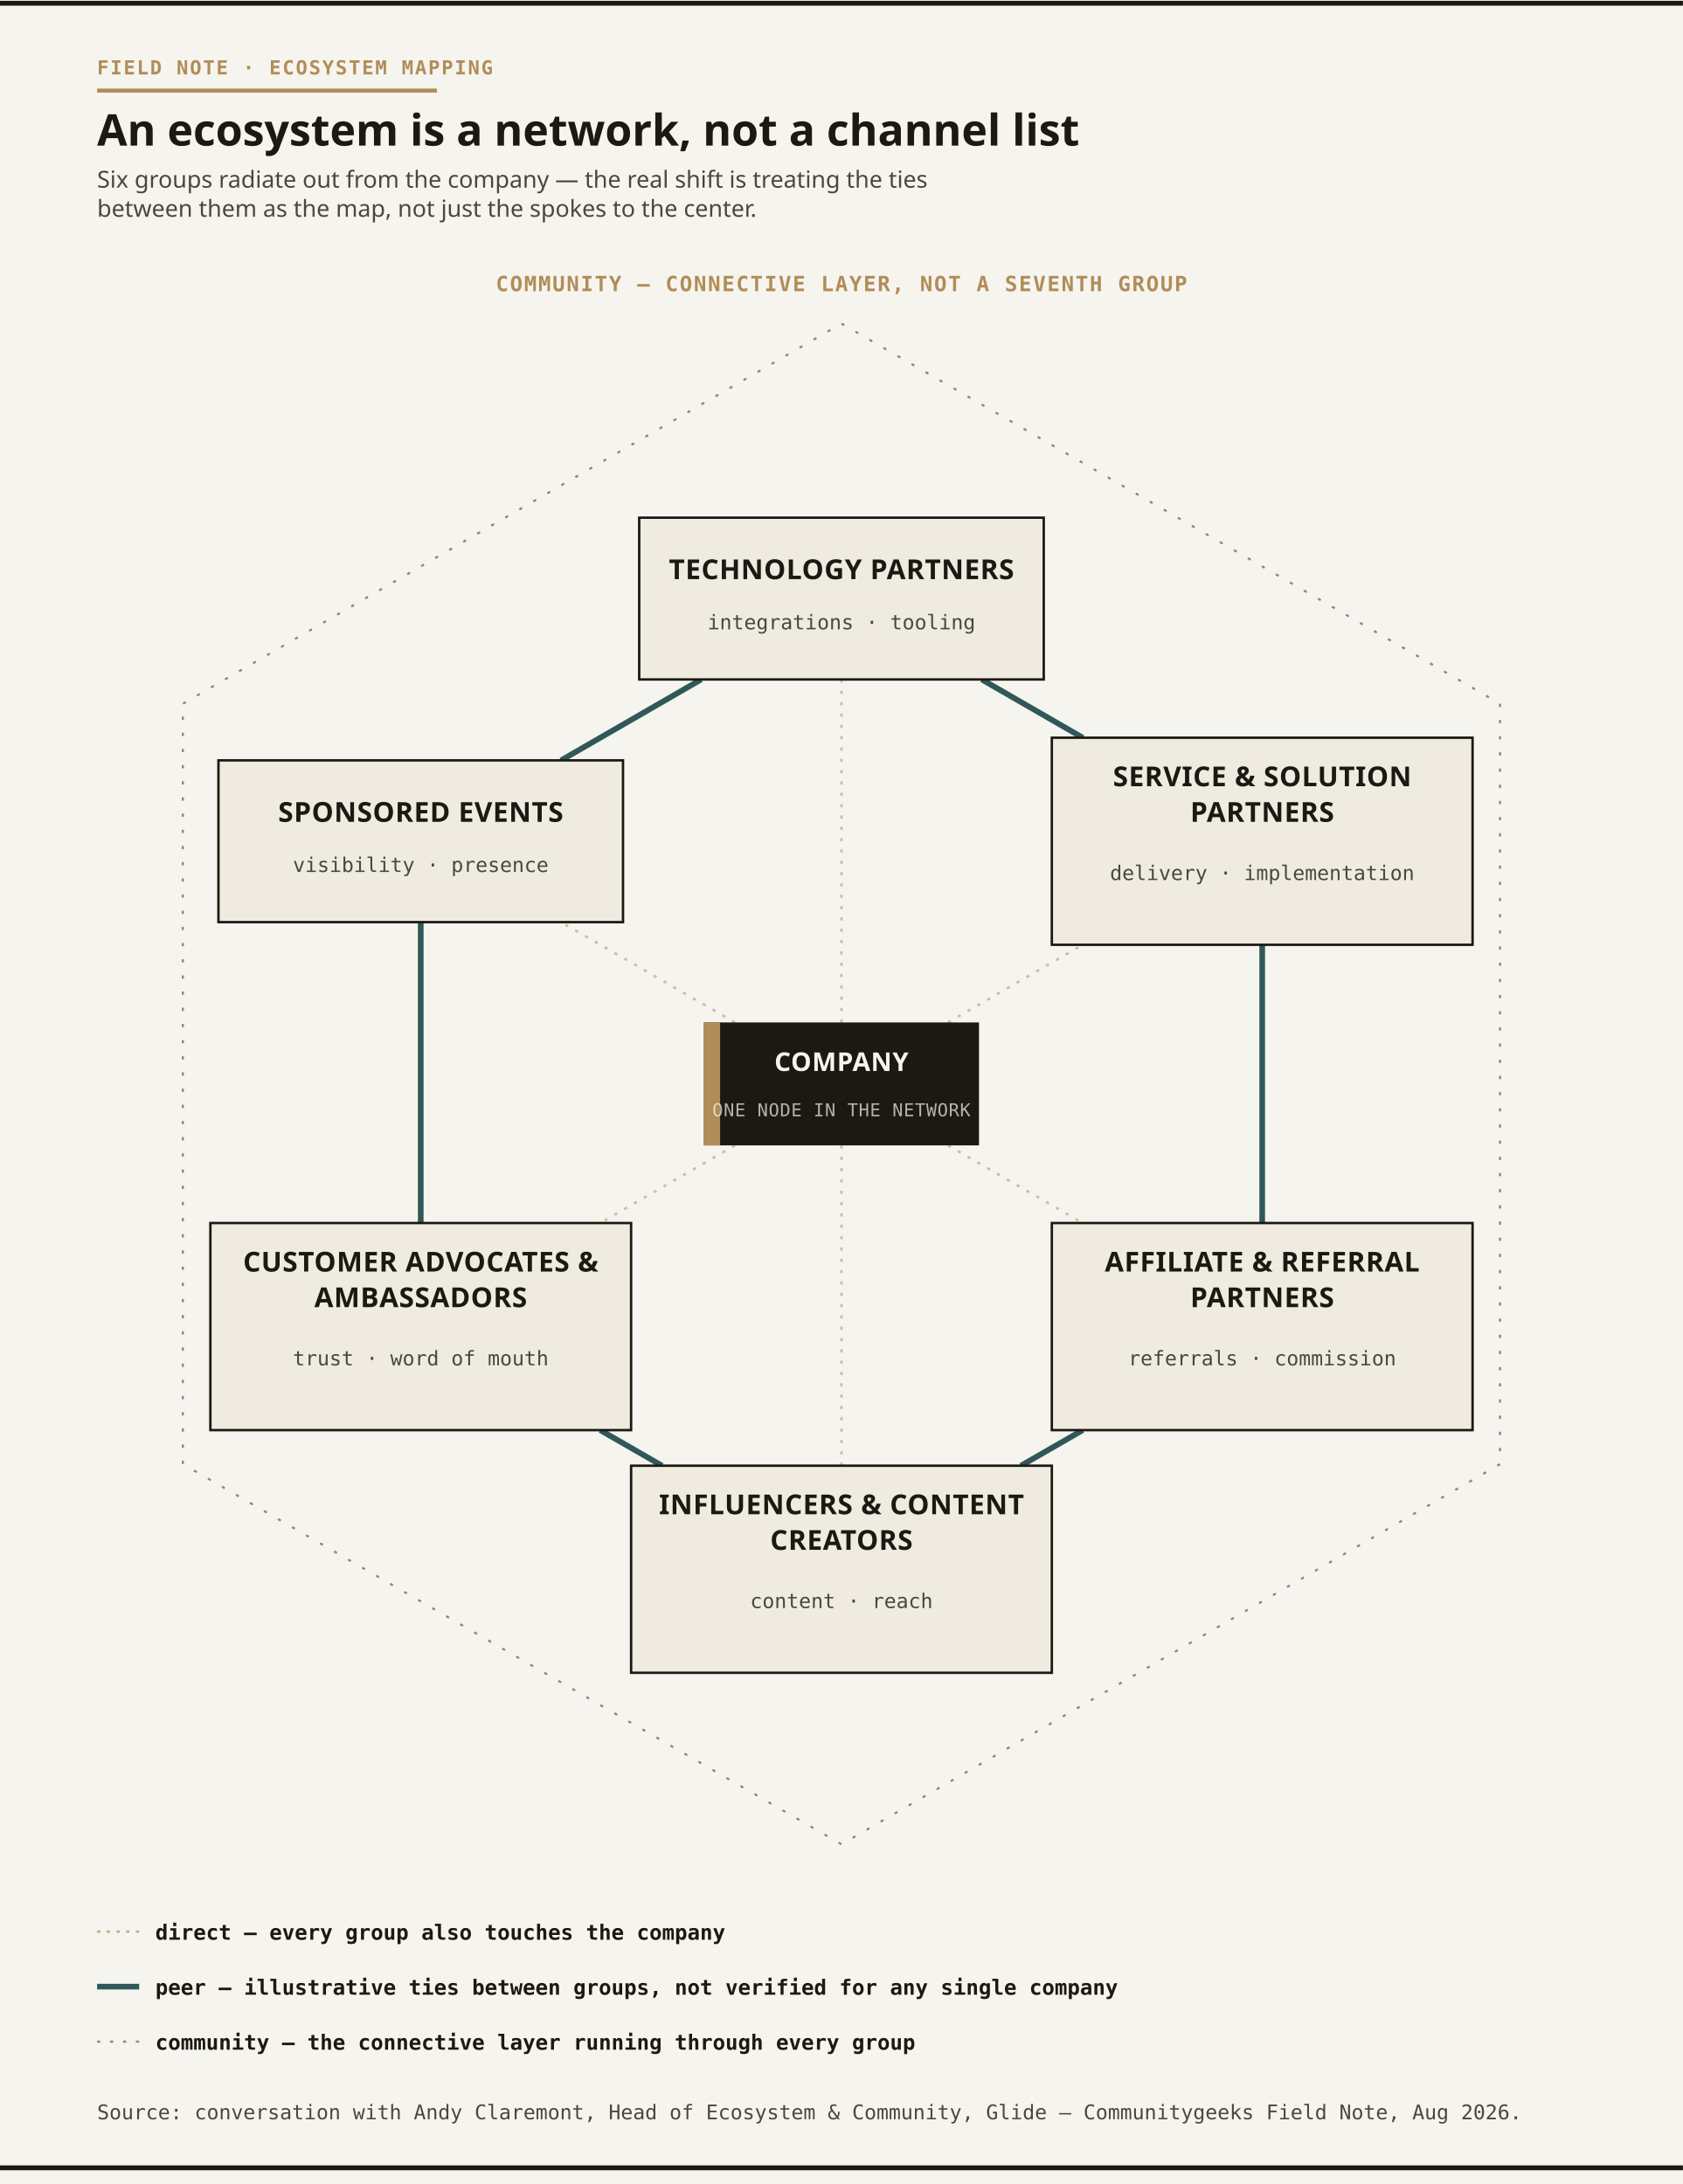
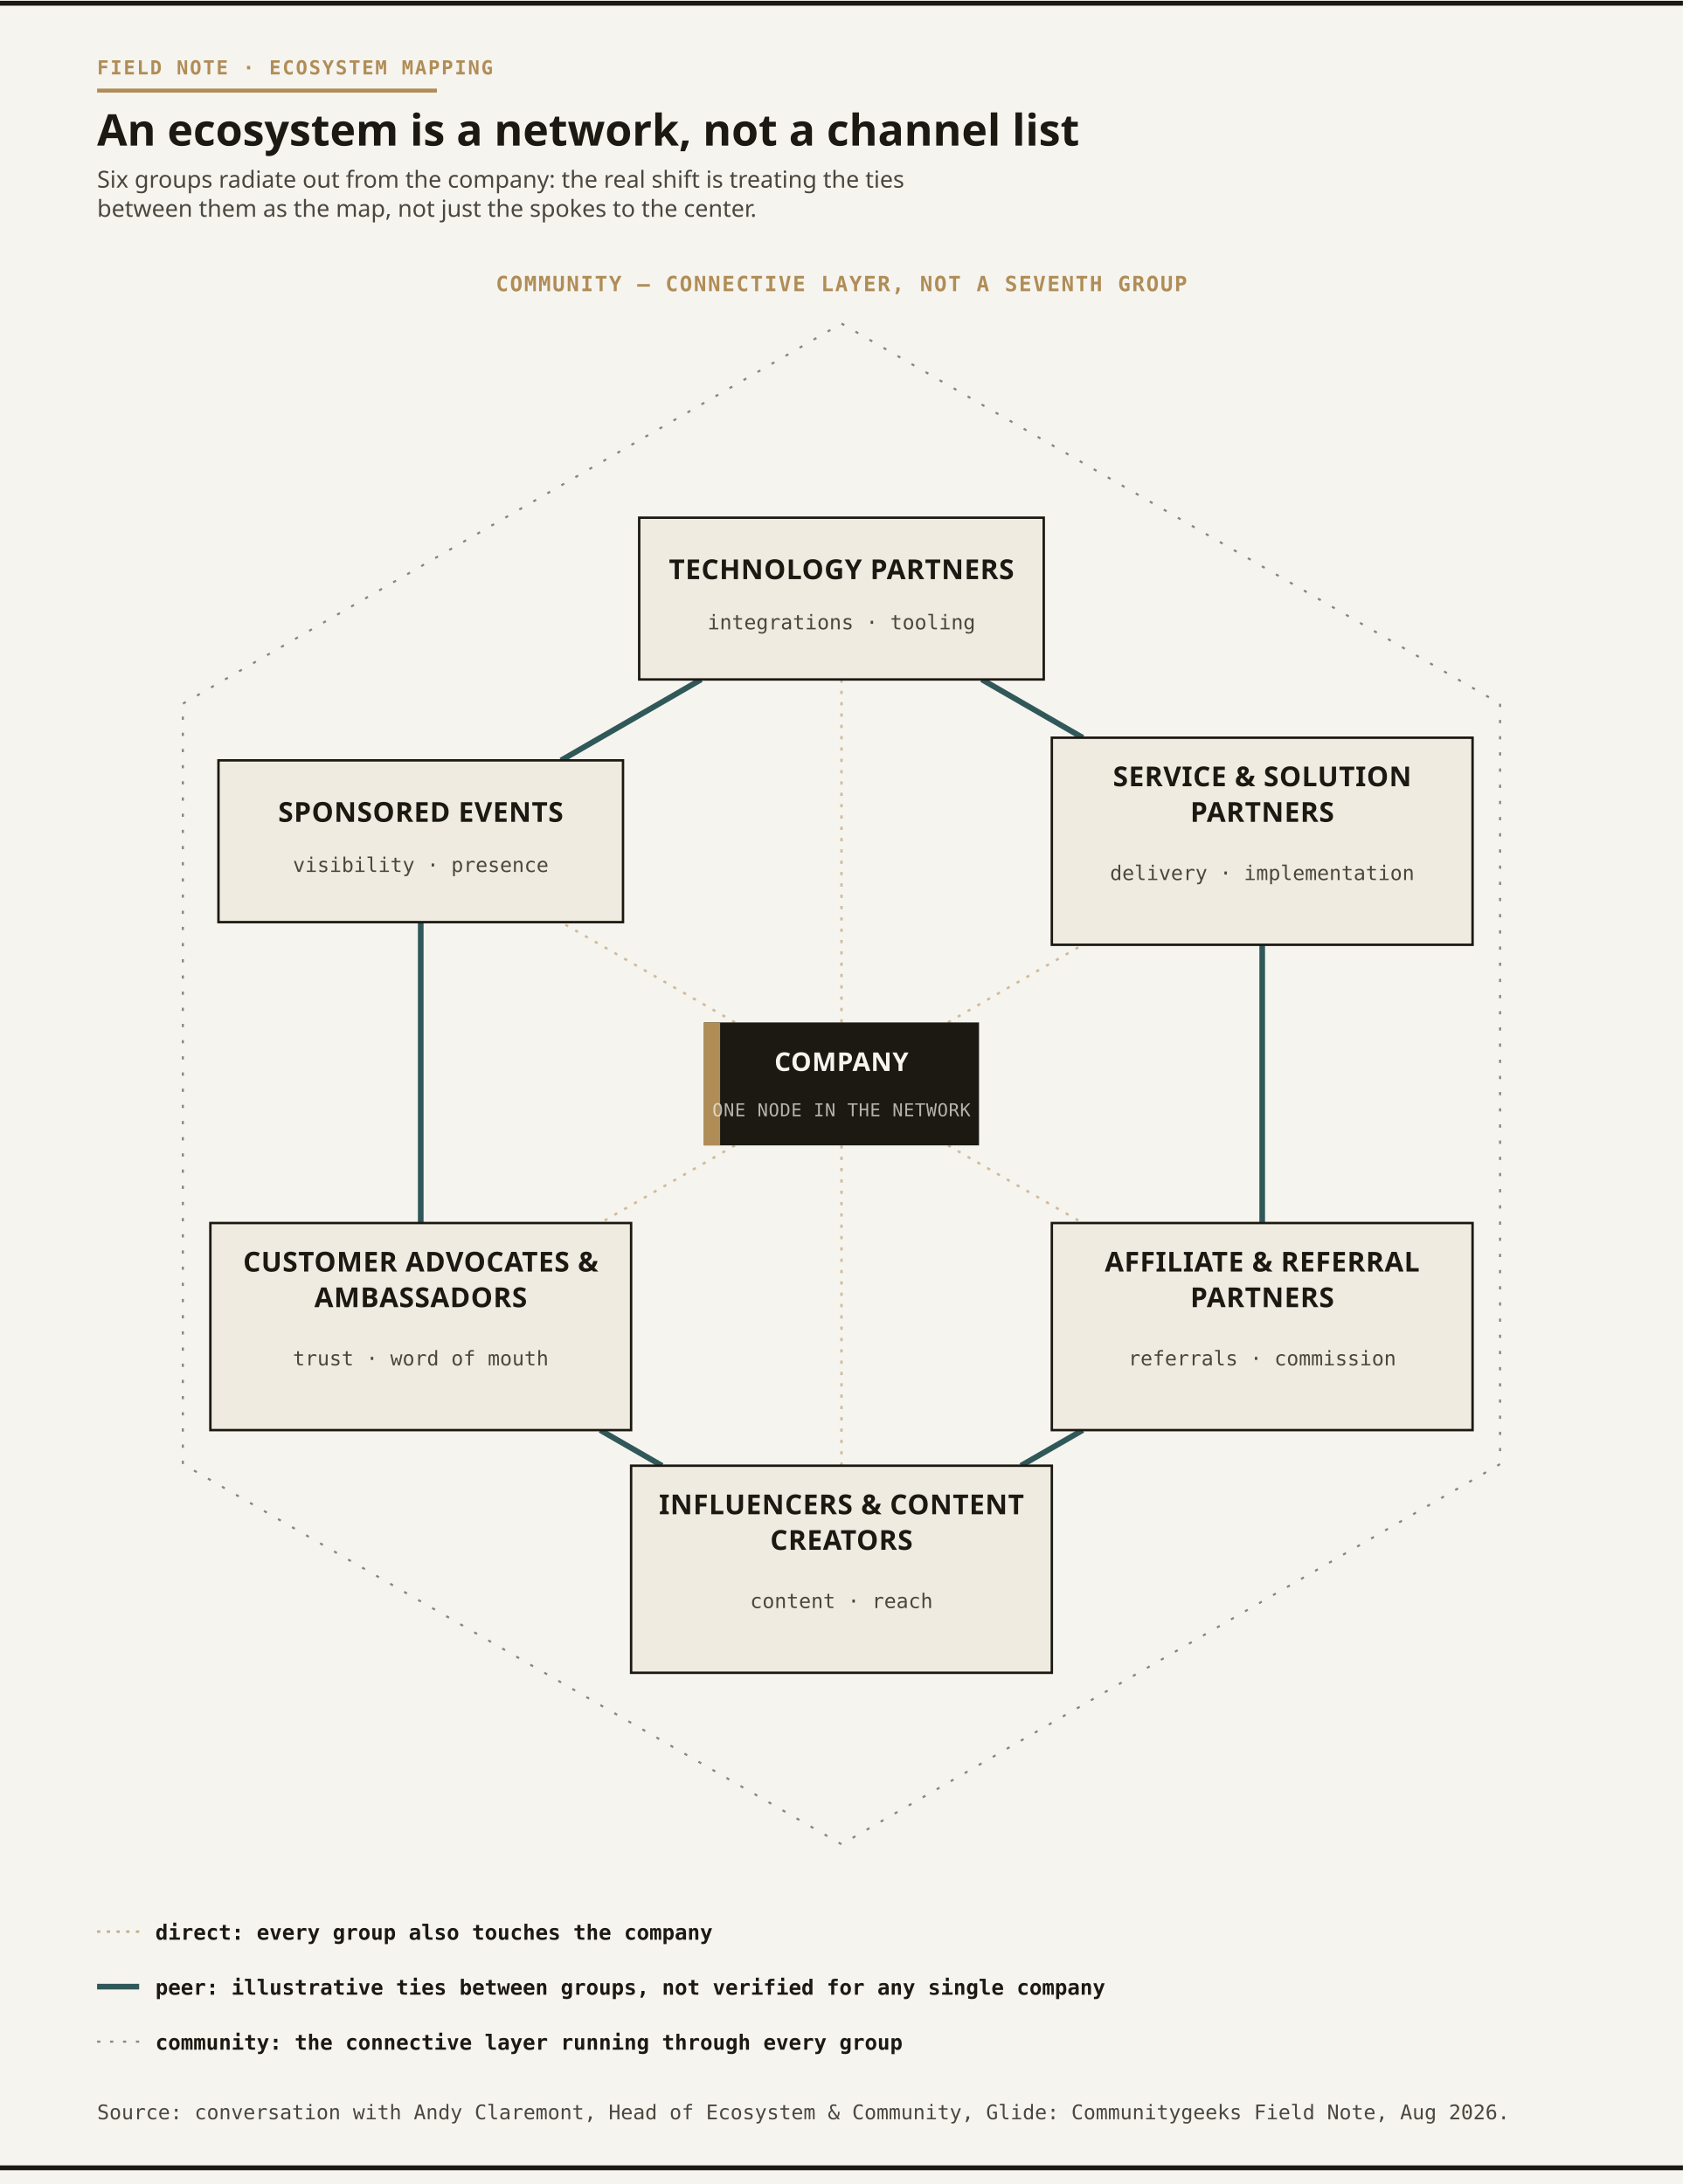
- <svg xmlns="http://www.w3.org/2000/svg" viewBox="0 0 1040 1350" role="img" font-family="Archivo, sans-serif" aria-label="Diagram: a company at the center connected to six ecosystem groups — technology partners, service and solution partners, affiliate and referral partners, influencers and content creators, customer advocates and ambassadors, and sponsored events — with the ties between adjacent groups drawn as the dominant hexagonal network, the company as one subordinate node within it, and a single continuous connective frame for community running through every group equally. Source: conversation with Andy Claremont, Head of Ecosystem and Community, Glide.">
+ <svg xmlns="http://www.w3.org/2000/svg" viewBox="0 0 1040 1350" role="img" font-family="Archivo, sans-serif" aria-label="Diagram: a company at the center connected to six ecosystem groups, technology partners, service and solution partners, affiliate and referral partners, influencers and content creators, customer advocates and ambassadors, and sponsored events, with the ties between adjacent groups drawn as the dominant hexagonal network, the company as one subordinate node within it, and a single continuous connective frame for community running through every group equally. Source: conversation with Andy Claremont, Head of Ecosystem and Community, Glide.">
  <rect x="0" y="0" width="1040" height="1350" fill="#F6F4EF" />
  <line x1="0" y1="2" x2="1040" y2="2" stroke="#1B1912" stroke-width="3" />
  <text x="60" y="46" font-family="'IBM Plex Mono', monospace" font-size="12" font-weight="700" letter-spacing="0.08em" fill="#B08D57">FIELD NOTE · ECOSYSTEM MAPPING</text>
  <line x1="60" y1="56" x2="270" y2="56" stroke="#B08D57" stroke-width="2.5" />
  <text x="60" y="90" font-family="Archivo, sans-serif" font-weight="700" font-size="27" fill="#1B1912">An ecosystem is a network, not a channel list</text>
-   <text x="60" y="116" font-size="14.5" fill="#4A473E">Six groups radiate out from the company — the real shift is treating the ties</text>
+   <text x="60" y="116" font-size="14.5" fill="#4A473E">Six groups radiate out from the company: the real shift is treating the ties</text>
  <text x="60" y="134" font-size="14.5" fill="#4A473E">between them as the map, not just the spokes to the center.</text>
  <polygon points="520,200 927,435 927,905 520,1140 113,905 113,435" fill="none" stroke="#1B1912" stroke-width="1.3" stroke-dasharray="2 8" opacity="0.5" />
  <text x="520" y="180" text-anchor="middle" font-family="'IBM Plex Mono', monospace" font-size="13" font-weight="700" letter-spacing="0.07em" fill="#B08D57">COMMUNITY — CONNECTIVE LAYER, NOT A SEVENTH GROUP</text>
  <path d="M606.7,420 L669.1,456" fill="none" stroke="#1F4B4C" stroke-width="3.5" opacity="0.92" />
  <path d="M780,584 L780,756" fill="none" stroke="#1F4B4C" stroke-width="3.5" opacity="0.92" />
  <path d="M669.1,884 L630.9,906" fill="none" stroke="#1F4B4C" stroke-width="3.5" opacity="0.92" />
  <path d="M409.1,906 L370.9,884" fill="none" stroke="#1F4B4C" stroke-width="3.5" opacity="0.92" />
  <path d="M260,756 L260,570" fill="none" stroke="#1F4B4C" stroke-width="3.5" opacity="0.92" />
  <path d="M346.7,470 L433.3,420" fill="none" stroke="#1F4B4C" stroke-width="3.5" opacity="0.92" />
  <path d="M520,632 L520,420" fill="none" stroke="#B08D57" stroke-width="1.5" stroke-dasharray="2 5" opacity="0.55" />
  <path d="M585.8,632 L669.1,584" fill="none" stroke="#B08D57" stroke-width="1.5" stroke-dasharray="2 5" opacity="0.55" />
  <path d="M585.8,708 L669.1,756" fill="none" stroke="#B08D57" stroke-width="1.5" stroke-dasharray="2 5" opacity="0.55" />
  <path d="M520,708 L520,906" fill="none" stroke="#B08D57" stroke-width="1.5" stroke-dasharray="2 5" opacity="0.55" />
  <path d="M454.2,708 L370.9,756" fill="none" stroke="#B08D57" stroke-width="1.5" stroke-dasharray="2 5" opacity="0.55" />
  <path d="M454.2,632 L346.7,570" fill="none" stroke="#B08D57" stroke-width="1.5" stroke-dasharray="2 5" opacity="0.55" />
  <rect x="435" y="632" width="170" height="76" fill="#1B1912" />
  <rect x="435" y="632" width="10" height="76" fill="#B08D57" />
  <text x="520" y="662" text-anchor="middle" font-family="Archivo, sans-serif" font-weight="700" font-size="16" letter-spacing="0.02em" fill="#F6F4EF">COMPANY</text>
  <text x="520" y="690" text-anchor="middle" font-family="'IBM Plex Mono', monospace" font-size="11" fill="#F6F4EF" opacity="0.7" letter-spacing="0.03em">ONE NODE IN THE NETWORK</text>
  <rect x="395" y="320" width="250" height="100" fill="#EFEBE1" stroke="#1B1912" stroke-width="1.5" />
  <text x="520" y="358" text-anchor="middle" font-weight="700" font-size="17" letter-spacing="0.02em" fill="#1B1912">TECHNOLOGY PARTNERS</text>
  <text x="520" y="389" text-anchor="middle" font-family="'IBM Plex Mono', monospace" font-size="12.5" fill="#4A473E">integrations · tooling</text>
  <rect x="650" y="456" width="260" height="128" fill="#EFEBE1" stroke="#1B1912" stroke-width="1.5" />
  <text x="780" y="486" text-anchor="middle" font-weight="700" font-size="17" letter-spacing="0.02em" fill="#1B1912">SERVICE &amp; SOLUTION</text>
  <text x="780" y="508" text-anchor="middle" font-weight="700" font-size="17" letter-spacing="0.02em" fill="#1B1912">PARTNERS</text>
  <text x="780" y="544" text-anchor="middle" font-family="'IBM Plex Mono', monospace" font-size="12.5" fill="#4A473E">delivery · implementation</text>
  <rect x="650" y="756" width="260" height="128" fill="#EFEBE1" stroke="#1B1912" stroke-width="1.5" />
  <text x="780" y="786" text-anchor="middle" font-weight="700" font-size="17" letter-spacing="0.02em" fill="#1B1912">AFFILIATE &amp; REFERRAL</text>
  <text x="780" y="808" text-anchor="middle" font-weight="700" font-size="17" letter-spacing="0.02em" fill="#1B1912">PARTNERS</text>
  <text x="780" y="844" text-anchor="middle" font-family="'IBM Plex Mono', monospace" font-size="12.5" fill="#4A473E">referrals · commission</text>
  <rect x="390" y="906" width="260" height="128" fill="#EFEBE1" stroke="#1B1912" stroke-width="1.5" />
  <text x="520" y="936" text-anchor="middle" font-weight="700" font-size="17" letter-spacing="0.02em" fill="#1B1912">INFLUENCERS &amp; CONTENT</text>
  <text x="520" y="958" text-anchor="middle" font-weight="700" font-size="17" letter-spacing="0.02em" fill="#1B1912">CREATORS</text>
  <text x="520" y="994" text-anchor="middle" font-family="'IBM Plex Mono', monospace" font-size="12.5" fill="#4A473E">content · reach</text>
  <rect x="130" y="756" width="260" height="128" fill="#EFEBE1" stroke="#1B1912" stroke-width="1.5" />
  <text x="260" y="786" text-anchor="middle" font-weight="700" font-size="17" letter-spacing="0.02em" fill="#1B1912">CUSTOMER ADVOCATES &amp;</text>
  <text x="260" y="808" text-anchor="middle" font-weight="700" font-size="17" letter-spacing="0.02em" fill="#1B1912">AMBASSADORS</text>
  <text x="260" y="844" text-anchor="middle" font-family="'IBM Plex Mono', monospace" font-size="12.5" fill="#4A473E">trust · word of mouth</text>
  <rect x="135" y="470" width="250" height="100" fill="#EFEBE1" stroke="#1B1912" stroke-width="1.5" />
  <text x="260" y="508" text-anchor="middle" font-weight="700" font-size="17" letter-spacing="0.02em" fill="#1B1912">SPONSORED EVENTS</text>
  <text x="260" y="539" text-anchor="middle" font-family="'IBM Plex Mono', monospace" font-size="12.5" fill="#4A473E">visibility · presence</text>
  <line x1="60" y1="1194" x2="86" y2="1194" stroke="#B08D57" stroke-width="1.5" stroke-dasharray="2 4" opacity="0.7" />
-   <text x="96" y="1199" font-family="'IBM Plex Mono', monospace" font-size="13" font-weight="600" fill="#1B1912">direct — every group also touches the company</text>
+   <text x="96" y="1199" font-family="'IBM Plex Mono', monospace" font-size="13" font-weight="600" fill="#1B1912">direct: every group also touches the company</text>
  <line x1="60" y1="1228" x2="86" y2="1228" stroke="#1F4B4C" stroke-width="3.5" opacity="0.92" />
-   <text x="96" y="1233" font-family="'IBM Plex Mono', monospace" font-size="13" font-weight="600" fill="#1B1912">peer — illustrative ties between groups, not verified for any single company</text>
+   <text x="96" y="1233" font-family="'IBM Plex Mono', monospace" font-size="13" font-weight="600" fill="#1B1912">peer: illustrative ties between groups, not verified for any single company</text>
  <line x1="60" y1="1262" x2="86" y2="1262" stroke="#1B1912" stroke-width="1.3" stroke-dasharray="2 6" opacity="0.5" />
-   <text x="96" y="1267" font-family="'IBM Plex Mono', monospace" font-size="13" font-weight="600" fill="#1B1912">community — the connective layer running through every group</text>
-   <text x="60" y="1310" font-family="'IBM Plex Mono', monospace" font-size="12.5" fill="#4A473E">Source: conversation with Andy Claremont, Head of Ecosystem &amp; Community, Glide — Communitygeeks Field Note, Aug 2026.</text>
+   <text x="96" y="1267" font-family="'IBM Plex Mono', monospace" font-size="13" font-weight="600" fill="#1B1912">community: the connective layer running through every group</text>
+   <text x="60" y="1310" font-family="'IBM Plex Mono', monospace" font-size="12.5" fill="#4A473E">Source: conversation with Andy Claremont, Head of Ecosystem &amp; Community, Glide: Communitygeeks Field Note, Aug 2026.</text>
  <line x1="0" y1="1340" x2="1040" y2="1340" stroke="#1B1912" stroke-width="3" />
</svg>
